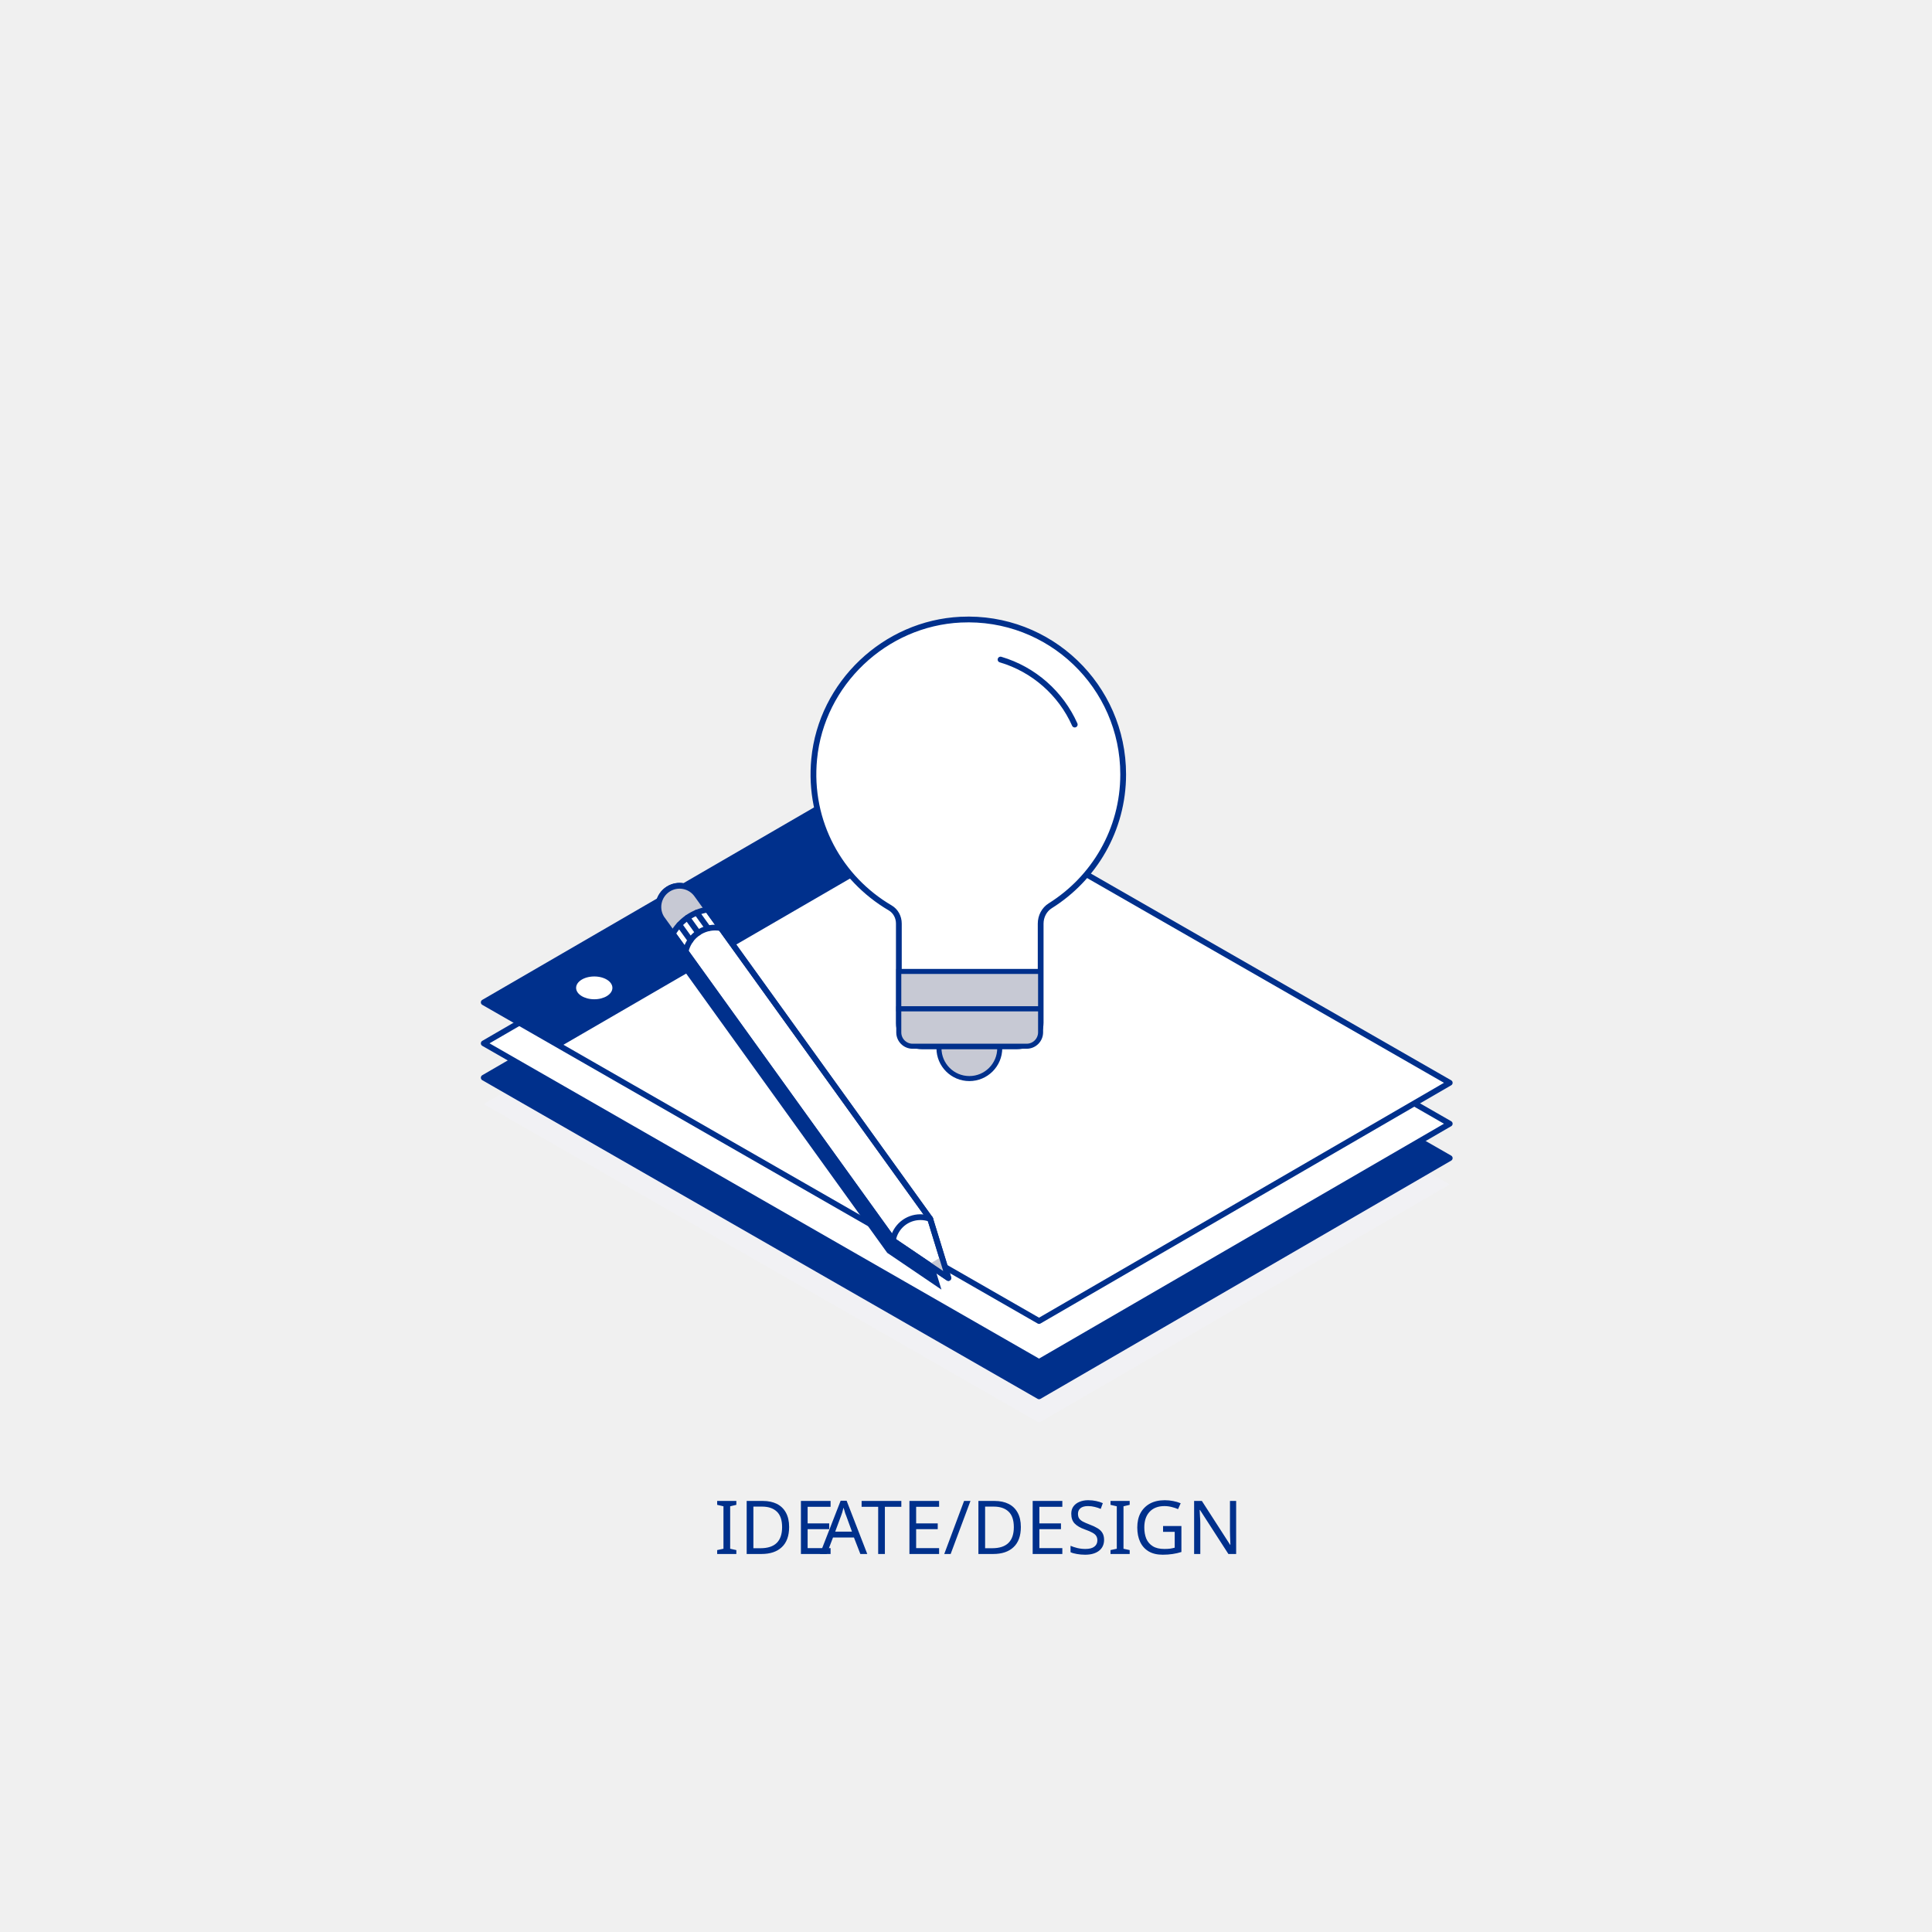
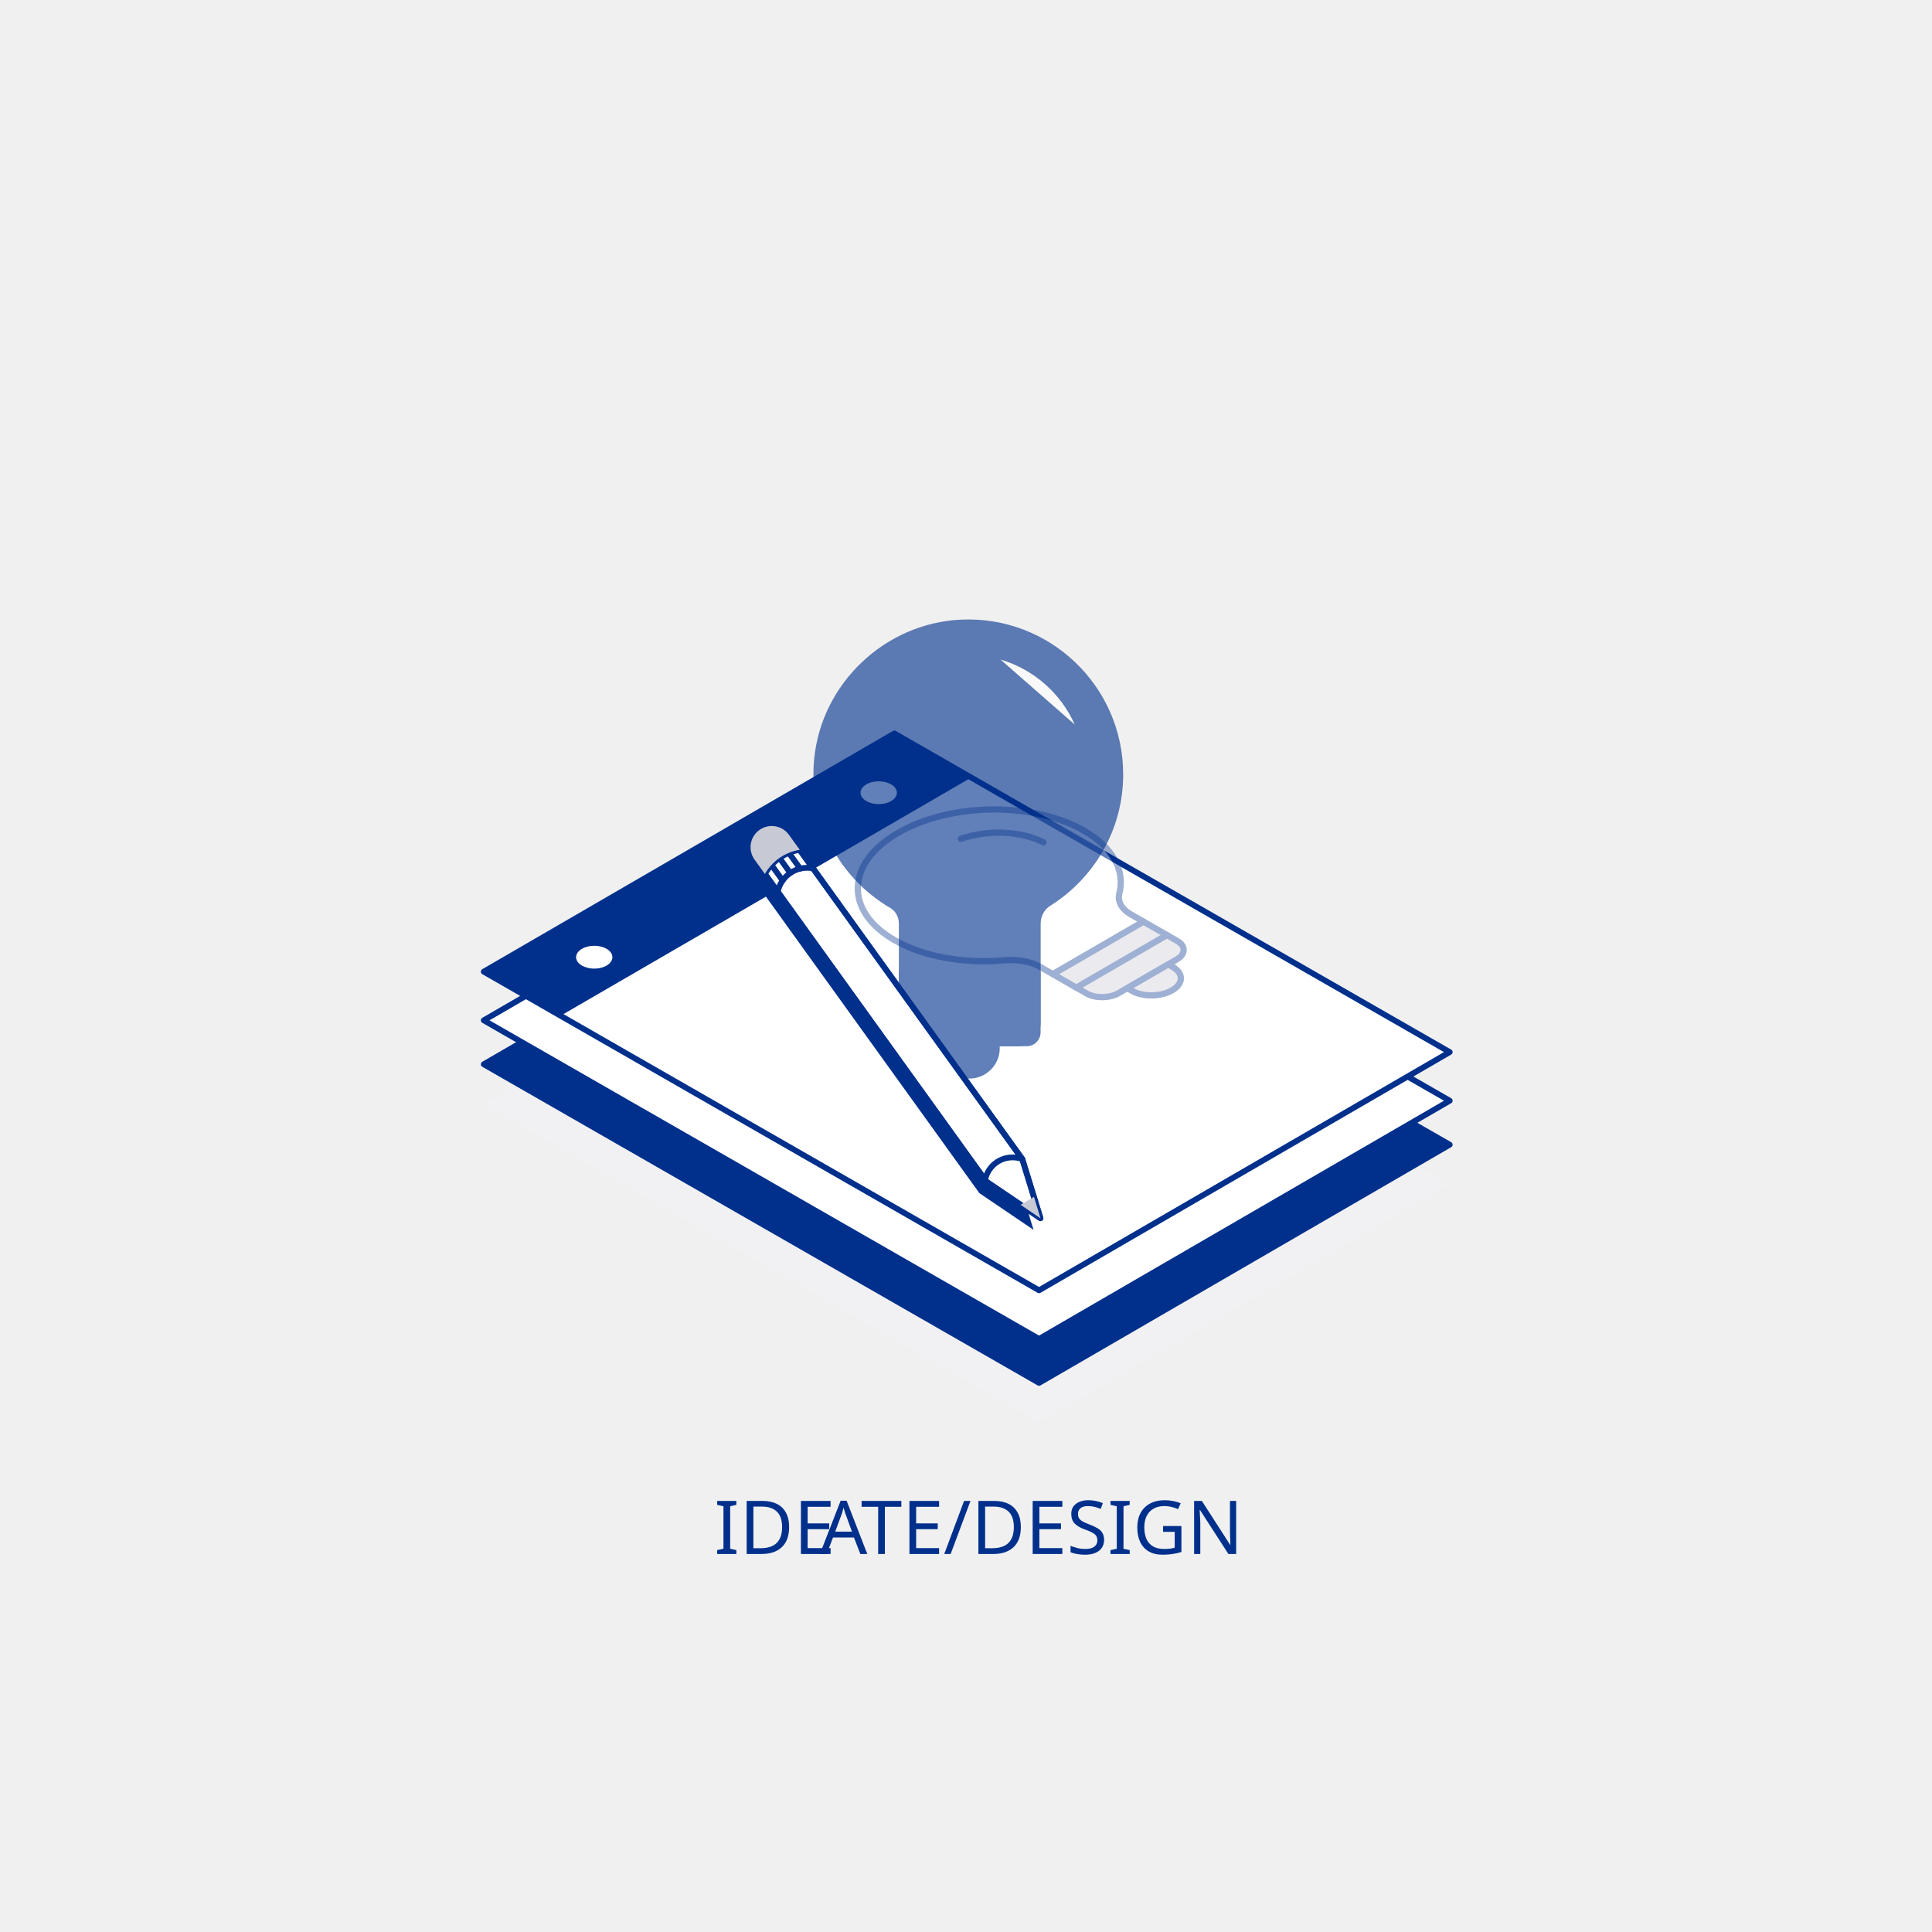
- <svg xmlns="http://www.w3.org/2000/svg" id="Layer_1_copy_3" data-name="Layer 1 copy 3" viewBox="0 0 288 288">
+ <svg xmlns="http://www.w3.org/2000/svg" id="Layer_1_copy_2" data-name="Layer 1 copy 2" viewBox="0 0 288 288">
  <defs>
    <style>
-       .cls-1, .cls-2 {
-         fill: none;
-       }
- 
-       .cls-3, .cls-4 {
+       .cls-1 {
        fill: #c7c9d4;
      }

-       .cls-5, .cls-4, .cls-6, .cls-2 {
-         stroke: #00308c;
-       }
- 
-       .cls-5, .cls-7 {
+       .cls-2 {
        fill: #fff;
      }

-       .cls-5, .cls-6, .cls-2 {
+       .cls-3, .cls-4, .cls-5 {
+         fill: #00308c;
+       }
+ 
+       .cls-3, .cls-6 {
+         stroke: #00308c;
        stroke-linecap: round;
        stroke-linejoin: round;
        stroke-width: .86px;
      }

-       .cls-4 {
-         stroke-miterlimit: 10;
-         stroke-width: .75px;
-       }
- 
-       .cls-6, .cls-8, .cls-9 {
-         fill: #00308c;
-       }
- 
-       .cls-10 {
+       .cls-7 {
        fill: #f1f1f4;
      }

-       .cls-9 {
+       .cls-5 {
        font-family: DIN2014-Regular, 'DIN 2014';
        font-size: 11.08px;
      }

-       .cls-11 {
+       .cls-8 {
        letter-spacing: -.03em;
      }

-       .cls-12 {
-         clip-path: url(#clippath);
+       .cls-6 {
+         fill: none;
      }
    </style>
-     <clipPath id="clippath">
-       <rect class="cls-1" x="137.25" y="155.72" width="15.36" height="6.19" />
-     </clipPath>
  </defs>
-   <text class="cls-9" transform="translate(106.47 231.65)">
+   <text class="cls-5" transform="translate(106.47 231.65)">
    <tspan x="0" y="0">IDE</tspan>
-     <tspan class="cls-11" x="15.75" y="0">A</tspan>
+     <tspan class="cls-8" x="15.75" y="0">A</tspan>
    <tspan x="21.86" y="0">TE/DESIGN</tspan>
  </text>
-   <polygon id="Pad_Shadow" data-name="Pad Shadow" class="cls-10" points="216.11 176.56 133.32 129.07 72.11 164.58 154.89 212.07 216.11 176.56" />
-   <polygon id="Pad_Bottom" data-name="Pad Bottom" class="cls-6" points="216.11 172.64 133.32 125.15 72.11 160.65 154.89 208.15 216.11 172.64" />
+   <polygon id="Pad_Shadow" data-name="Pad Shadow" class="cls-7" points="216.11 176.56 133.32 129.07 72.11 164.58 154.89 212.07 216.11 176.56" />
+   <polygon id="Pad_Bottom" data-name="Pad Bottom" class="cls-3" points="216.11 170.637 133.32 123.147 72.11 158.65 154.89 206.147 216.11 170.637" />
  <g id="Pad_Middle" data-name="Pad Middle">
-     <polygon class="cls-7" points="216.11 167.51 133.32 120.02 72.11 155.53 154.89 203.02 216.11 167.51" />
-     <polygon class="cls-2" points="216.11 167.51 133.32 120.02 72.11 155.53 154.89 203.02 216.11 167.51" />
+     <polygon class="cls-2" points="216.11 164.079 133.32 116.589 72.11 152.099 154.89 199.589 216.11 164.079" />
+     <polygon class="cls-6" points="216.11 164.079 133.32 116.589 72.11 152.099 154.89 199.589 216.11 164.079" />
  </g>
  <g id="Pad_Top" data-name="Pad Top">
-     <polygon class="cls-7" points="216.11 161.41 133.32 113.91 72.11 149.42 154.89 196.92 216.11 161.41" />
-     <polygon class="cls-2" points="216.11 161.41 133.32 113.91 72.11 149.42 154.89 196.92 216.11 161.41" />
-     <path class="cls-8" d="M133.32,113.91l-61.22,35.51,11.46,6.57,61.22-35.51-11.46-6.57ZM88.59,148.96c-1.49,0-2.71-.76-2.71-1.7s1.21-1.7,2.71-1.7,2.7.76,2.7,1.7-1.21,1.7-2.7,1.7M130.99,124.44c-1.49,0-2.71-.76-2.71-1.7s1.21-1.7,2.71-1.7,2.71.76,2.71,1.7-1.21,1.7-2.71,1.7" />
+     <polygon class="cls-2" points="216.11 156.833 133.32 109.336 72.11 144.846 154.89 192.343 216.11 156.833" />
+     <polygon class="cls-6" points="216.11 156.833 133.32 109.336 72.11 144.846 154.89 192.343 216.11 156.833" />
+     <path class="cls-4" d="M133.32,109.34l-61.22,35.51 11.46,6.57 61.22,-35.51 -11.46,-6.57ZM88.59,144.39c-1.49,0.00,-2.71,-0.76,-2.71,-1.70s1.21,-1.70,2.71,-1.70 2.70,0.76,2.70,1.70 -1.21,1.70,-2.70,1.70M130.99,119.87c-1.49,0.00,-2.71,-0.76,-2.71,-1.70s1.21,-1.70,2.71,-1.70 2.71,0.76,2.71,1.70 -1.21,1.70,-2.71,1.70" />
  </g>
-   <g id="Beam">
-     <line class="cls-5" x1="144.04" y1="106.47" x2="144.04" y2="101.64" />
-     <line class="cls-5" x1="139.52" y1="107.37" x2="137.67" y2="102.91" />
-     <line class="cls-5" x1="135.68" y1="109.93" x2="132.27" y2="106.52" />
-     <line class="cls-5" x1="133.12" y1="113.77" x2="128.66" y2="111.92" />
-     <line class="cls-5" x1="159.43" y1="124.67" x2="154.97" y2="122.82" />
-     <line class="cls-5" x1="132.21" y1="118.30" x2="127.39" y2="118.30" />
-     <line class="cls-5" x1="160.70" y1="118.30" x2="155.87" y2="118.30" />
-     <line class="cls-5" x1="133.12" y1="122.82" x2="128.66" y2="124.67" />
-     <line class="cls-5" x1="159.43" y1="111.92" x2="154.97" y2="113.77" />
-     <line class="cls-5" x1="155.82" y1="106.52" x2="152.41" y2="109.93" />
-     <line class="cls-5" x1="150.41" y1="102.91" x2="148.57" y2="107.37" />
+   <g id="Bulb_One" opacity="0.38" transform="translate(-8.93, -18.98) scale(1.08)">
+     <path class="cls-1" d="M169.33,146.63l1.44.83c1.2.69,1.16,1.83-.08,2.54l-8.02,4.65c-1.24.72-3.21.74-4.41.06l-1.44-.83,12.51-7.25Z" />
+     <path class="cls-6" d="M169.33,146.63l1.44.83c1.2.69,1.16,1.83-.08,2.54l-8.02,4.65c-1.24.72-3.21.74-4.41.06l-1.44-.83,12.51-7.25Z" />
+     <path class="cls-2" d="M157.87,132.22c4.08,2.34,5.7,5.58,4.89,8.7-.27,1.06.31,2.12,1.59,2.86l1.75,1-12.51,7.25-1.75-1c-1.28-.74-3.11-1.07-4.95-.91-5.42.48-11.05-.43-15.13-2.77-6.97-4-6.76-10.64.47-14.82,7.23-4.18,18.66-4.32,25.63-.32" />
+     <path class="cls-6" d="M157.87,132.22c4.08,2.34,5.7,5.58,4.89,8.7-.27,1.06.31,2.12,1.59,2.86l1.75,1-12.51,7.25-1.75-1c-1.28-.74-3.11-1.07-4.95-.91-5.42.48-11.05-.43-15.13-2.77-6.97-4-6.76-10.64.47-14.82,7.23-4.18,18.66-4.32,25.63-.32Z" />
+     <polygon class="cls-1" points="153.61 152.04 166.11 144.79 169.33 146.63 156.82 153.89 153.61 152.04" />
+     <polygon class="cls-6" points="153.61 152.04 166.11 144.79 169.33 146.63 156.82 153.89 153.61 152.04" />
+     <path class="cls-1" d="M169.52,150.69l.63.36c.76.43,1.12,1.01,1.11,1.59-.02.58-.42,1.17-1.2,1.62-1.56.91-4.06.94-5.57.07l-.63-.36,5.67-3.29Z" />
+     <path class="cls-6" d="M169.52,150.69l.63.36c.76.43,1.12,1.01,1.11,1.59-.02.58-.42,1.17-1.2,1.62-1.56.91-4.06.94-5.57.07l-.63-.36,5.67-3.29Z" />
+     <path class="cls-2" d="M140.91,133.35c.73-.25,3.31-1.08,6.62-.79,2.47.21,4.09.94,4.77,1.28" />
+     <path class="cls-6" d="M140.91,133.35c.73-.25,3.31-1.08,6.62-.79,2.47.21,4.09.94,4.77,1.28" />
  </g>
-   <g id="Pencil">
-     <polygon class="cls-8" points="103.33 135.76 97.84 138.95 132.26 186.76 140.34 192.24 137.63 183.41 103.33 135.76" />
-     <path class="cls-7" d="M98.75,137.05l34.54,47.99,8.08,5.47-2.71-8.82-34.79-48.33c-.97-1.35-2.82-1.72-4.24-.84-1.55.97-1.96,3.04-.89,4.53" />
-     <path class="cls-2" d="M98.75,137.05l34.54,47.99,8.08,5.47-2.71-8.82-34.79-48.33c-.97-1.35-2.82-1.72-4.24-.84-1.55.97-1.96,3.04-.89,4.53Z" />
-     <polygon class="cls-3" points="141.37 190.52 140.4 187.32 138.41 188.51 141.37 190.52" />
-     <path class="cls-2" d="M133.12,184.8c.37-1.92,2.06-3.36,4.09-3.36.51,0,1,.09,1.46.26" />
-     <path class="cls-3" d="M103.88,133.36c-.97-1.35-2.82-1.72-4.24-.84-1.55.97-1.96,3.04-.89,4.53l1.54,2.14c1.07-1.89,2.97-3.25,5.2-3.6l-1.61-2.23Z" />
-     <path class="cls-2" d="M107.47,138.35c-.28-.05-.57-.08-.86-.08-2.17,0-3.98,1.53-4.41,3.58" />
-     <path class="cls-2" d="M105.49,135.59c-2.23.35-4.12,1.71-5.2,3.6" />
-     <line class="cls-2" x1="103.86" y1="136.04" x2="105.55" y2="138.39" />
-     <line class="cls-2" x1="102.47" y1="136.81" x2="104.08" y2="139.05" />
-     <line class="cls-2" x1="101.27" y1="137.85" x2="102.94" y2="140.17" />
-     <path class="cls-2" d="M98.75,137.05l34.54,47.99,8.08,5.47-2.71-8.82-34.79-48.33c-.97-1.35-2.82-1.72-4.24-.84-1.55.97-1.96,3.04-.89,4.53Z" />
-   </g>
-   <g id="Bulb_Two">
+   <g id="Bulb_Two" opacity="0.62">
    <g class="cls-12">
      <circle class="cls-4" cx="144.5" cy="156.25" r="4.53" />
    </g>
    <path class="cls-5" d="M167.43,115.43c0-13.12-10.95-23.69-24.22-23.06-11.29.54-20.75,9.5-21.84,20.76-.92,9.45,3.88,17.85,11.33,22.21.82.48,1.29,1.38,1.29,2.33v14.86c0,1.9,1.54,3.45,3.45,3.45h14.16c1.95,0,3.53-1.58,3.53-3.53v-14.76c0-1.08.52-2.1,1.43-2.67,6.52-4.08,10.87-11.32,10.87-19.58Z" />
    <rect class="cls-4" x="133.98" y="144.81" width="21.14" height="5.57" />
    <path class="cls-4" d="M133.98,150.39h21.14v3.49c0,1.15-.93,2.08-2.08,2.08h-17c-1.14,0-2.06-.92-2.06-2.06v-3.51h0Z" />
    <path class="cls-2" d="M149.15,98.32c4.95,1.46,8.99,5.04,11.06,9.69" />
  </g>
+   <g id="Pencil">
+     <polygon class="cls-4" points="117.064 126.851 111.571 130.041 145.991 177.854 154.071 183.331 151.364 174.504 117.064 126.851" />
+     <path class="cls-2" d="M112.48,128.14l34.54,47.99 8.08,5.47 -2.71,-8.82 -34.79,-48.33c-0.97,-1.35,-2.82,-1.72,-4.24,-0.84 -1.55,0.97,-1.96,3.04,-0.89,4.53" />
+     <path class="cls-6" d="M112.48,128.14l34.54,47.99 8.08,5.47 -2.71,-8.82 -34.79,-48.33c-0.97,-1.35,-2.82,-1.72,-4.24,-0.84 -1.55,0.97,-1.96,3.04,-0.89,4.53Z" />
+     <path class="cls-6" d="M146.85,175.89c0.37,-1.92,2.06,-3.36,4.09,-3.36 0.51,0.00,1.00,0.09,1.46,0.26" />
+     <path class="cls-6" d="M121.20,129.44c-0.28,-0.05,-0.57,-0.08,-0.86,-0.08 -2.17,0.00,-3.98,1.53,-4.41,3.58" />
+     <path class="cls-6" d="M119.22,126.68c-2.23,0.35,-4.12,1.71,-5.20,3.60" />
+     <line class="cls-6" x1="117.59" y1="127.13" x2="119.28" y2="129.48" />
+     <line class="cls-6" x1="116.20" y1="127.90" x2="117.81" y2="130.14" />
+     <line class="cls-6" x1="115.00" y1="128.94" x2="116.67" y2="131.26" />
+     <path class="cls-6" d="M112.48,128.14l34.54,47.99 8.08,5.47 -2.71,-8.82 -34.79,-48.33c-0.97,-1.35,-2.82,-1.72,-4.24,-0.84 -1.55,0.97,-1.96,3.04,-0.89,4.53Z" />
+     <polygon class="cls-1" points="155.104 181.611 154.131 178.414 152.141 179.601 155.104 181.611" />
+     <path class="cls-1" d="M117.61,124.45c-0.97,-1.35,-2.82,-1.72,-4.24,-0.84 -1.55,0.97,-1.96,3.04,-0.89,4.53l1.54,2.14c1.07,-1.89,2.97,-3.25,5.20,-3.60l-1.61,-2.23Z" />
+   </g>
</svg>
